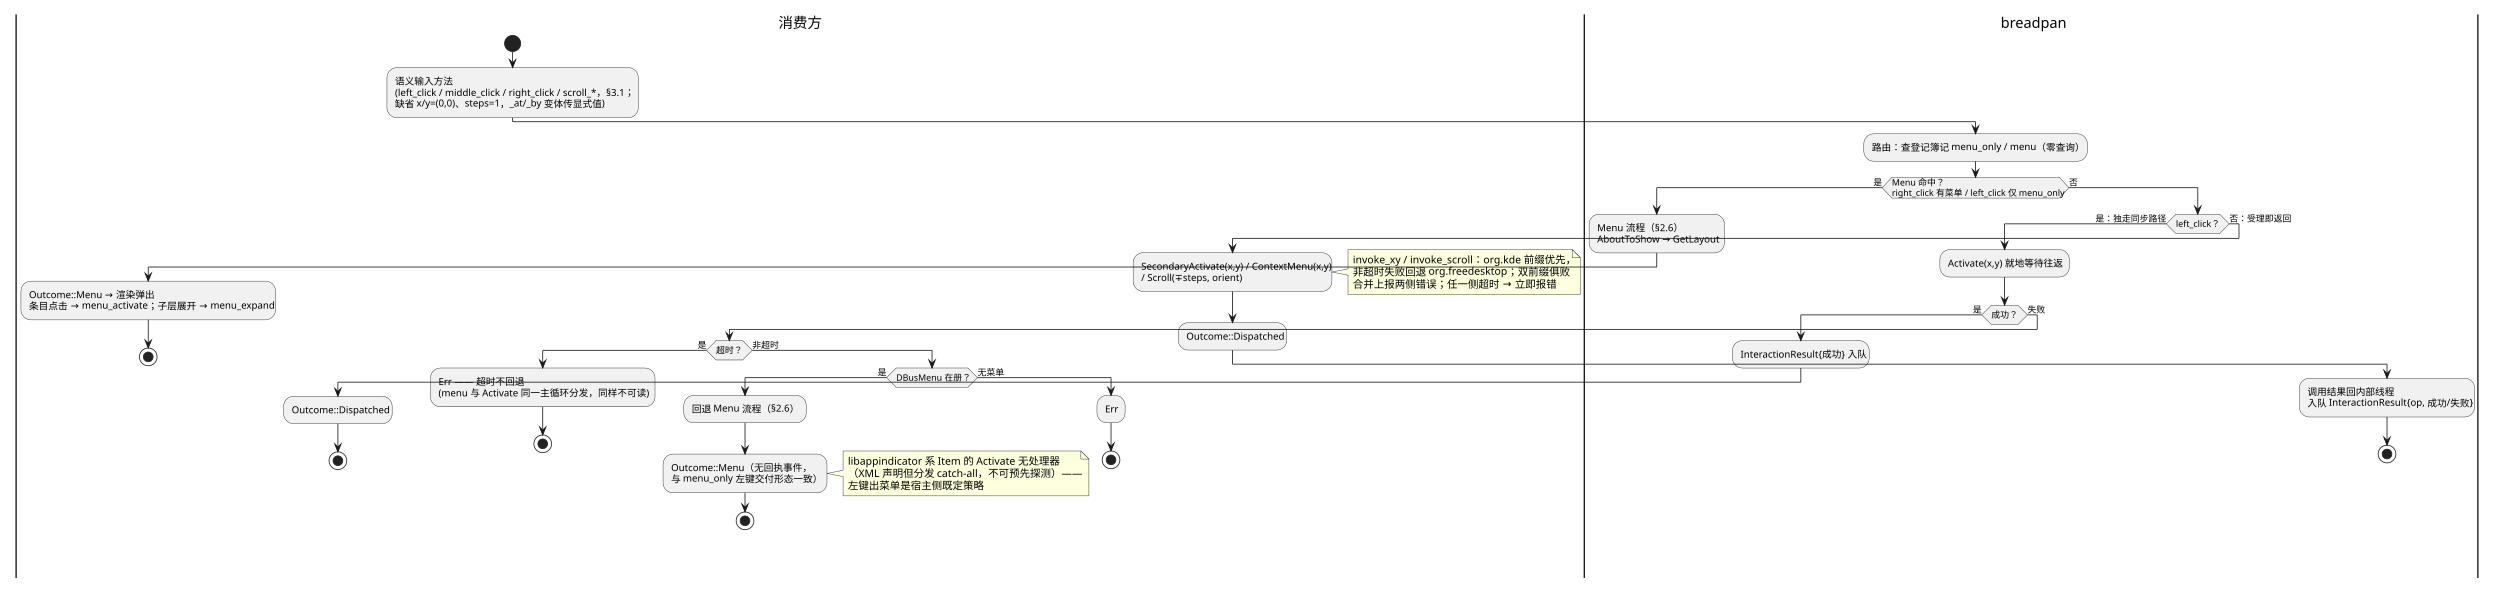
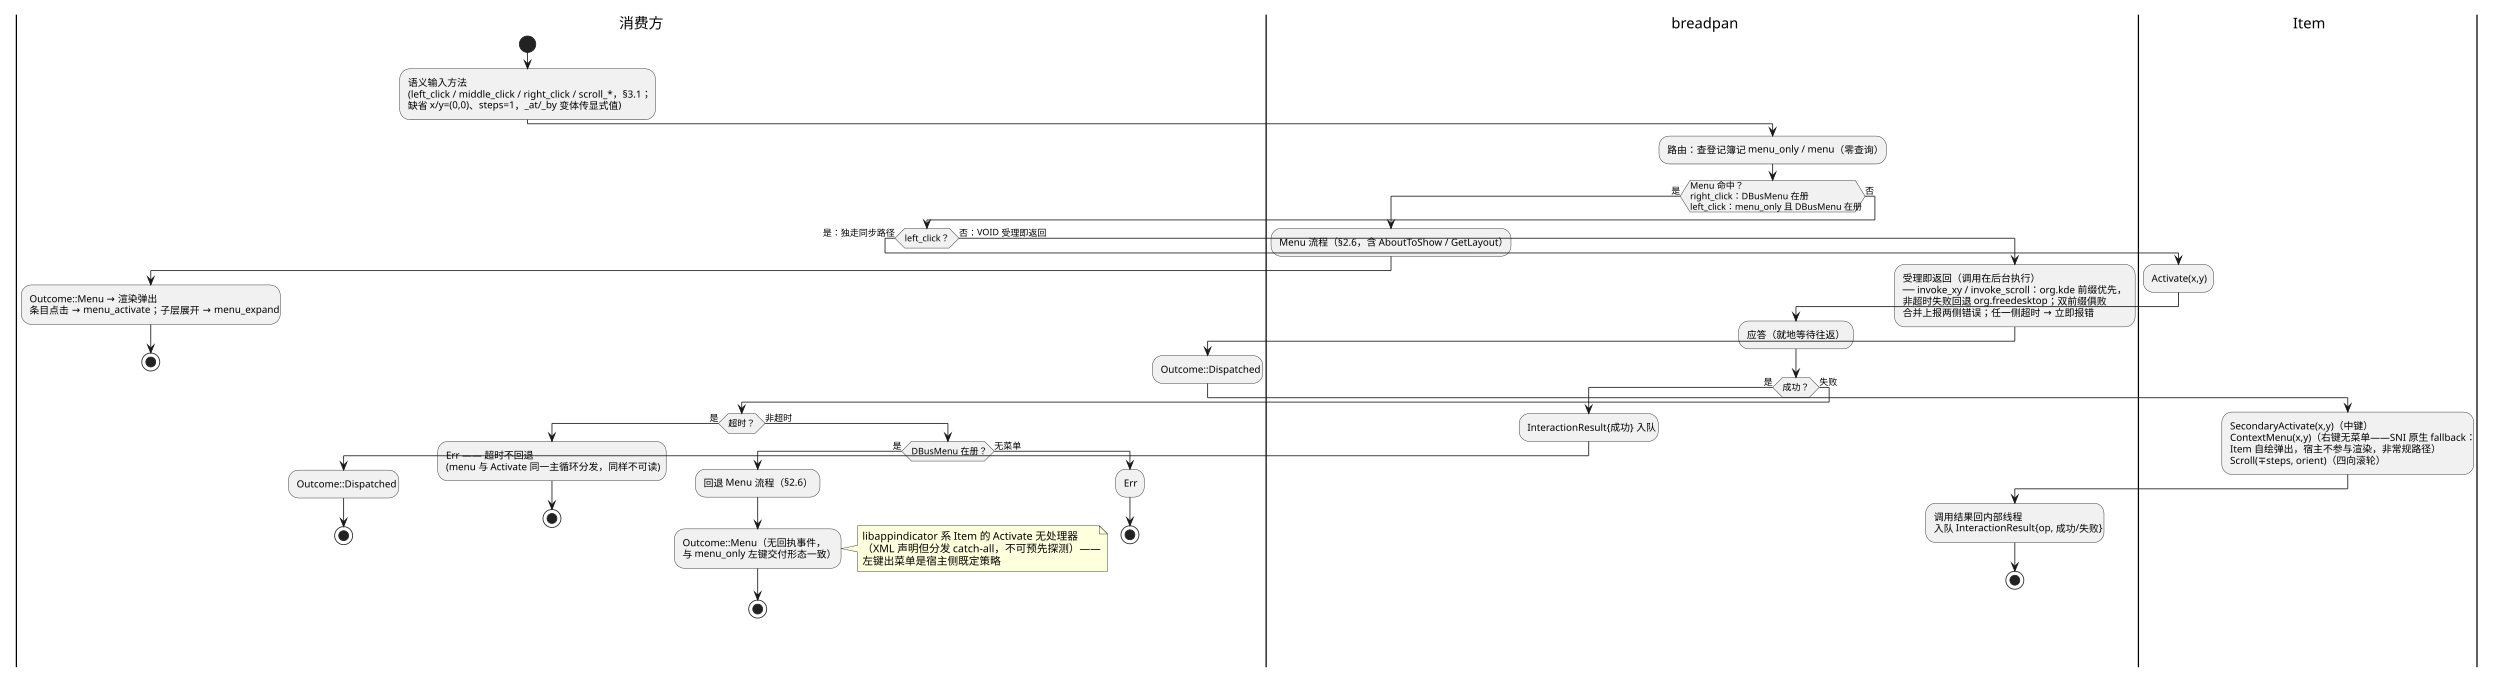
- <svg xmlns="http://www.w3.org/2000/svg" version="1.1" data-diagram-type="ACTIVITY" style="width:3105px;height:738px;background:#FFFFFF;" width="3105px" height="738px" viewBox="0 0 3105 738" zoomAndPan="magnify" preserveAspectRatio="none" contentStyleType="text/css">
+ <svg xmlns="http://www.w3.org/2000/svg" version="1.1" data-diagram-type="ACTIVITY" style="width:3053px;height:835px;background:#FFFFFF;" width="3053px" height="835px" viewBox="0 0 3053 835" zoomAndPan="magnify" preserveAspectRatio="none" contentStyleType="text/css">
  <defs />
  <g font-family="sans-serif" lengthAdjust="spacing">
-     <rect x="20" y="17.895" width="3058.784" height="21.094" fill="none" style="stroke:none;" />
-     <ellipse cx="636.685" cy="53.988" rx="10" ry="10" fill="#222" style="stroke:#222;stroke-width:1;" />
-     <rect x="480.579" y="83.988" width="312.213" height="62.188" fill="#F1F1F1" style="stroke:#181818;stroke-width:0.5;" rx="12.5" ry="12.5" />
-     <text x="490.579" y="105.121" fill="#000" font-size="12" textLength="72.001">语义输入方法</text>
-     <text x="490.579" y="119.184" fill="#000" font-size="12" textLength="292.213">(left_click / middle_click / right_click / scroll_*，§3.1；</text>
-     <text x="490.579" y="133.246" fill="#000" font-size="12" textLength="258.827">缺省 x/y=(0,0)、steps=1，_at/_by 变体传显式值)</text>
-     <rect x="26" y="349.145" width="316.251" height="48.125" fill="#F1F1F1" style="stroke:#181818;stroke-width:0.5;" rx="12.5" ry="12.5" />
-     <text x="36" y="370.277" fill="#000" font-size="12" textLength="150.657">Outcome::Menu → 渲染弹出</text>
-     <text x="36" y="384.34" fill="#000" font-size="12" textLength="296.251">条目点击 → menu_activate；子层展开 → menu_expand</text>
-     <ellipse cx="184.126" cy="443.27" rx="11" ry="11" fill="none" style="stroke:#222;stroke-width:1;" />
-     <ellipse cx="184.126" cy="443.27" rx="6" ry="6" fill="#222" style="stroke:#222;stroke-width:1;" />
-     <rect x="352.251" y="492.145" width="134.82" height="34.063" fill="#F1F1F1" style="stroke:#181818;stroke-width:0.5;" rx="12.5" ry="12.5" />
-     <text x="362.251" y="513.277" fill="#000" font-size="12" textLength="114.82">Outcome::Dispatched</text>
-     <ellipse cx="419.661" cy="572.207" rx="11" ry="11" fill="none" style="stroke:#222;stroke-width:1;" />
-     <ellipse cx="419.661" cy="572.207" rx="6" ry="6" fill="#222" style="stroke:#222;stroke-width:1;" />
-     <polygon points="889.333,423.082,922.333,423.082,934.333,435.082,922.333,447.082,889.333,447.082,877.333,435.082,889.333,423.082" fill="#F1F1F1" style="stroke:#181818;stroke-width:0.5;stroke-linejoin:miter;stroke-miterlimit:10;" />
-     <text x="889.333" y="438.842" fill="#000" font-size="11" textLength="33">超时？</text>
-     <text x="866.333" y="432.396" fill="#000" font-size="11">是</text>
-     <text x="934.333" y="432.396" fill="#000" font-size="11" textLength="33">非超时</text>
-     <rect x="534.6" y="457.082" width="278.927" height="48.125" fill="#F1F1F1" style="stroke:#181818;stroke-width:0.5;" rx="12.5" ry="12.5" />
-     <text x="544.6" y="478.215" fill="#000" font-size="12" textLength="99.645">Err —— 超时不回退</text>
-     <text x="544.6" y="492.277" fill="#000" font-size="12" textLength="258.927">(menu 与 Activate 同一主循环分发，同样不可读)</text>
-     <ellipse cx="674.063" cy="551.207" rx="11" ry="11" fill="none" style="stroke:#222;stroke-width:1;" />
-     <ellipse cx="674.063" cy="551.207" rx="6" ry="6" fill="#222" style="stroke:#222;stroke-width:1;" />
-     <polygon points="1113.045,457.082,1202.162,457.082,1214.162,469.082,1202.162,481.082,1113.045,481.082,1101.045,469.082,1113.045,457.082" fill="#F1F1F1" style="stroke:#181818;stroke-width:0.5;stroke-linejoin:miter;stroke-miterlimit:10;" />
-     <text x="1113.045" y="472.842" fill="#000" font-size="11" textLength="89.117">DBusMenu 在册？</text>
-     <text x="1090.045" y="466.396" fill="#000" font-size="11">是</text>
-     <text x="1214.162" y="466.396" fill="#000" font-size="11" textLength="33">无菜单</text>
-     <rect x="849.285" y="491.082" width="152.047" height="34.063" fill="#F1F1F1" style="stroke:#181818;stroke-width:0.5;" rx="12.5" ry="12.5" />
-     <text x="859.285" y="512.215" fill="#000" font-size="12" textLength="132.047">回退 Menu 流程（§2.6）</text>
-     <path d="M1047.09,560.145 L1047.09,583.996 L1027.09,587.996 L1047.09,591.996 L1047.09,615.848 A0,0 0 0 0 1047.09,615.848 L1352.421,615.848 A0,0 0 0 0 1352.421,615.848 L1352.421,570.145 L1342.421,560.145 L1047.09,560.145 A0,0 0 0 0 1047.09,560.145" style="stroke:#181818;stroke-width:0.5;" fill="#FEFFDD" />
-     <path d="M1342.421,560.145 L1342.421,570.145 L1352.421,570.145 L1342.421,560.145" style="stroke:#181818;stroke-width:0.5;" fill="#FEFFDD" />
-     <text x="1053.09" y="577.205" fill="#000" font-size="13" textLength="253.494">libappindicator 系 Item 的 Activate 无处理器</text>
-     <text x="1053.09" y="592.439" fill="#000" font-size="13" textLength="284.331">（XML 声明但分发 catch-all，不可预先探测）——</text>
-     <text x="1053.09" y="607.674" fill="#000" font-size="13" textLength="169">左键出菜单是宿主侧既定策略</text>
-     <rect x="823.527" y="563.934" width="203.563" height="48.125" fill="#F1F1F1" style="stroke:#181818;stroke-width:0.5;" rx="12.5" ry="12.5" />
-     <text x="833.527" y="585.066" fill="#000" font-size="12" textLength="168.704">Outcome::Menu（无回执事件，</text>
-     <text x="833.527" y="599.129" fill="#000" font-size="12" textLength="183.563">与 menu_only 左键交付形态一致）</text>
-     <ellipse cx="925.309" cy="646.848" rx="11" ry="11" fill="none" style="stroke:#222;stroke-width:1;" />
-     <ellipse cx="925.309" cy="646.848" rx="6" ry="6" fill="#222" style="stroke:#222;stroke-width:1;" />
-     <rect x="1362.421" y="491.082" width="34.953" height="34.063" fill="#F1F1F1" style="stroke:#181818;stroke-width:0.5;" rx="12.5" ry="12.5" />
-     <text x="1372.421" y="512.215" fill="#000" font-size="12" textLength="14.953">Err</text>
-     <ellipse cx="1379.898" cy="571.145" rx="11" ry="11" fill="none" style="stroke:#222;stroke-width:1;" />
-     <ellipse cx="1379.898" cy="571.145" rx="6" ry="6" fill="#222" style="stroke:#222;stroke-width:1;" />
-     <path d="M1674.226,310.02 L1674.226,333.871 L1654.226,337.871 L1674.226,341.871 L1674.226,365.723 A0,0 0 0 0 1674.226,365.723 L1962.678,365.723 A0,0 0 0 0 1962.678,365.723 L1962.678,320.02 L1952.678,310.02 L1674.226,310.02 A0,0 0 0 0 1674.226,310.02" style="stroke:#181818;stroke-width:0.5;" fill="#FEFFDD" />
-     <path d="M1952.678,310.02 L1952.678,320.02 L1962.678,320.02 L1952.678,310.02" style="stroke:#181818;stroke-width:0.5;" fill="#FEFFDD" />
-     <text x="1680.226" y="327.08" fill="#000" font-size="13" textLength="267.452">invoke_xy / invoke_scroll：org.kde 前缀优先，</text>
-     <text x="1680.226" y="342.314" fill="#000" font-size="13" textLength="263.974">非超时失败回退 org.freedesktop；双前缀俱败</text>
-     <text x="1680.226" y="357.549" fill="#000" font-size="13" textLength="253.45">合并上报两侧错误；任一侧超时 → 立即报错</text>
-     <rect x="1407.374" y="313.809" width="246.852" height="48.125" fill="#F1F1F1" style="stroke:#181818;stroke-width:0.5;" rx="12.5" ry="12.5" />
-     <text x="1417.374" y="334.941" fill="#000" font-size="12" textLength="226.852">SecondaryActivate(x,y) / ContextMenu(x,y)</text>
-     <text x="1417.374" y="349.004" fill="#000" font-size="12" textLength="123.861">/ Scroll(∓steps, orient)</text>
-     <rect x="1463.39" y="400.723" width="134.82" height="34.063" fill="#F1F1F1" style="stroke:#181818;stroke-width:0.5;" rx="12.5" ry="12.5" />
-     <text x="1473.39" y="421.855" fill="#000" font-size="12" textLength="114.82">Outcome::Dispatched</text>
-     <line x1="20" y1="17.895" x2="20" y2="717.848" style="stroke:#000;stroke-width:1.5;" />
-     <rect x="2314.85" y="166.176" width="277.62" height="34.063" fill="#F1F1F1" style="stroke:#181818;stroke-width:0.5;" rx="12.5" ry="12.5" />
-     <text x="2324.85" y="187.309" fill="#000" font-size="12" textLength="257.62">路由：查登记簿记 menu_only / menu（零查询）</text>
-     <polygon points="2349.679,220.238,2557.642,220.238,2569.642,233.129,2557.642,246.02,2349.679,246.02,2337.679,233.129,2349.679,220.238" fill="#F1F1F1" style="stroke:#181818;stroke-width:0.5;stroke-linejoin:miter;stroke-miterlimit:10;" />
-     <text x="2349.679" y="230.443" fill="#000" font-size="11" textLength="63.303">Menu 命中？</text>
-     <text x="2349.679" y="243.334" fill="#000" font-size="11" textLength="207.963">right_click 有菜单 / left_click 仅 menu_only</text>
-     <text x="2326.679" y="230.443" fill="#000" font-size="11">是</text>
-     <text x="2569.642" y="230.443" fill="#000" font-size="11">否</text>
-     <rect x="1973.678" y="266.02" width="168.02" height="48.125" fill="#F1F1F1" style="stroke:#181818;stroke-width:0.5;" rx="12.5" ry="12.5" />
-     <text x="1983.678" y="287.152" fill="#000" font-size="12" textLength="105.071">Menu 流程（§2.6）</text>
-     <text x="1983.678" y="301.215" fill="#000" font-size="12" textLength="148.02">AboutToShow → GetLayout</text>
-     <polygon points="2702.47,266.02,2756.804,266.02,2768.804,278.02,2756.804,290.02,2702.47,290.02,2690.47,278.02,2702.47,266.02" fill="#F1F1F1" style="stroke:#181818;stroke-width:0.5;stroke-linejoin:miter;stroke-miterlimit:10;" />
-     <text x="2702.47" y="281.779" fill="#000" font-size="11" textLength="54.334">left_click？</text>
-     <text x="2602.471" y="275.334" fill="#000" font-size="11" textLength="87.999">是：独走同步路径</text>
-     <text x="2768.804" y="275.334" fill="#000" font-size="11" textLength="76.999">否：受理即返回</text>
-     <rect x="2409.304" y="310.02" width="160.836" height="34.063" fill="#F1F1F1" style="stroke:#181818;stroke-width:0.5;" rx="12.5" ry="12.5" />
-     <text x="2419.304" y="331.152" fill="#000" font-size="12" textLength="140.836">Activate(x,y) 就地等待往返</text>
-     <polygon points="2473.222,379.082,2506.222,379.082,2518.222,391.082,2506.222,403.082,2473.222,403.082,2461.222,391.082,2473.222,379.082" fill="#F1F1F1" style="stroke:#181818;stroke-width:0.5;stroke-linejoin:miter;stroke-miterlimit:10;" />
-     <text x="2473.222" y="394.842" fill="#000" font-size="11" textLength="33">成功？</text>
-     <text x="2450.223" y="388.396" fill="#000" font-size="11">是</text>
-     <text x="2518.222" y="388.396" fill="#000" font-size="11" textLength="22">失败</text>
-     <rect x="2151.698" y="423.082" width="169.877" height="34.063" fill="#F1F1F1" style="stroke:#181818;stroke-width:0.5;" rx="12.5" ry="12.5" />
-     <text x="2161.698" y="444.215" fill="#000" font-size="12" textLength="149.877">InteractionResult{成功} 入队</text>
-     <rect x="2855.803" y="469.785" width="217.749" height="48.125" fill="#F1F1F1" style="stroke:#181818;stroke-width:0.5;" rx="12.5" ry="12.5" />
-     <text x="2865.803" y="490.918" fill="#000" font-size="12" textLength="108.001">调用结果回内部线程</text>
-     <text x="2865.803" y="504.98" fill="#000" font-size="12" textLength="197.749">入队 InteractionResult{op, 成功/失败}</text>
-     <ellipse cx="2964.678" cy="563.91" rx="11" ry="11" fill="none" style="stroke:#222;stroke-width:1;" />
-     <ellipse cx="2964.678" cy="563.91" rx="6" ry="6" fill="#222" style="stroke:#222;stroke-width:1;" />
-     <line x1="1967.678" y1="17.895" x2="1967.678" y2="717.848" style="stroke:#000;stroke-width:1.5;" />
-     <line x1="3077.552" y1="17.895" x2="3077.552" y2="717.848" style="stroke:#000;stroke-width:1.5;" />
-     <line x1="636.685" y1="63.988" x2="636.685" y2="83.988" style="stroke:#181818;stroke-width:1;" />
-     <polygon points="632.685,73.988,636.685,83.988,640.685,73.988,636.685,77.988" fill="#181818" style="stroke:#181818;stroke-width:1;stroke-linejoin:miter;stroke-miterlimit:10;" />
-     <line x1="184.126" y1="397.27" x2="184.126" y2="432.27" style="stroke:#181818;stroke-width:1;" />
-     <polygon points="180.126,422.27,184.126,432.27,188.126,422.27,184.126,426.27" fill="#181818" style="stroke:#181818;stroke-width:1;stroke-linejoin:miter;stroke-miterlimit:10;" />
-     <line x1="419.661" y1="526.207" x2="419.661" y2="561.207" style="stroke:#181818;stroke-width:1;" />
-     <polygon points="415.661,551.207,419.661,561.207,423.661,551.207,419.661,555.207" fill="#181818" style="stroke:#181818;stroke-width:1;stroke-linejoin:miter;stroke-miterlimit:10;" />
-     <line x1="674.063" y1="505.207" x2="674.063" y2="540.207" style="stroke:#181818;stroke-width:1;" />
-     <polygon points="670.063,530.207,674.063,540.207,678.063,530.207,674.063,534.207" fill="#181818" style="stroke:#181818;stroke-width:1;stroke-linejoin:miter;stroke-miterlimit:10;" />
-     <line x1="925.309" y1="525.145" x2="925.309" y2="563.934" style="stroke:#181818;stroke-width:1;" />
-     <polygon points="921.309,553.934,925.309,563.934,929.309,553.934,925.309,557.934" fill="#181818" style="stroke:#181818;stroke-width:1;stroke-linejoin:miter;stroke-miterlimit:10;" />
-     <line x1="925.309" y1="612.059" x2="925.309" y2="635.848" style="stroke:#181818;stroke-width:1;" />
-     <polygon points="921.309,625.848,925.309,635.848,929.309,625.848,925.309,629.848" fill="#181818" style="stroke:#181818;stroke-width:1;stroke-linejoin:miter;stroke-miterlimit:10;" />
-     <line x1="1379.898" y1="525.145" x2="1379.898" y2="560.145" style="stroke:#181818;stroke-width:1;" />
-     <polygon points="1375.898,550.145,1379.898,560.145,1383.898,550.145,1379.898,554.145" fill="#181818" style="stroke:#181818;stroke-width:1;stroke-linejoin:miter;stroke-miterlimit:10;" />
-     <line x1="1101.045" y1="469.082" x2="925.309" y2="469.082" style="stroke:#181818;stroke-width:1;" />
-     <line x1="925.309" y1="469.082" x2="925.309" y2="491.082" style="stroke:#181818;stroke-width:1;" />
-     <polygon points="921.309,481.082,925.309,491.082,929.309,481.082,925.309,485.082" fill="#181818" style="stroke:#181818;stroke-width:1;stroke-linejoin:miter;stroke-miterlimit:10;" />
-     <line x1="1214.162" y1="469.082" x2="1379.898" y2="469.082" style="stroke:#181818;stroke-width:1;" />
-     <line x1="1379.898" y1="469.082" x2="1379.898" y2="491.082" style="stroke:#181818;stroke-width:1;" />
-     <polygon points="1375.898,481.082,1379.898,491.082,1383.898,481.082,1379.898,485.082" fill="#181818" style="stroke:#181818;stroke-width:1;stroke-linejoin:miter;stroke-miterlimit:10;" />
-     <line x1="877.333" y1="435.082" x2="674.063" y2="435.082" style="stroke:#181818;stroke-width:1;" />
-     <line x1="674.063" y1="435.082" x2="674.063" y2="457.082" style="stroke:#181818;stroke-width:1;" />
-     <polygon points="670.063,447.082,674.063,457.082,678.063,447.082,674.063,451.082" fill="#181818" style="stroke:#181818;stroke-width:1;stroke-linejoin:miter;stroke-miterlimit:10;" />
-     <line x1="934.333" y1="435.082" x2="1157.603" y2="435.082" style="stroke:#181818;stroke-width:1;" />
-     <line x1="1157.603" y1="435.082" x2="1157.603" y2="457.082" style="stroke:#181818;stroke-width:1;" />
-     <polygon points="1153.603,447.082,1157.603,457.082,1161.603,447.082,1157.603,451.082" fill="#181818" style="stroke:#181818;stroke-width:1;stroke-linejoin:miter;stroke-miterlimit:10;" />
-     <line x1="1530.8" y1="361.934" x2="1530.8" y2="400.723" style="stroke:#181818;stroke-width:1;" />
-     <polygon points="1526.8,390.723,1530.8,400.723,1534.8,390.723,1530.8,394.723" fill="#181818" style="stroke:#181818;stroke-width:1;stroke-linejoin:miter;stroke-miterlimit:10;" />
-     <line x1="2461.222" y1="391.082" x2="2236.636" y2="391.082" style="stroke:#181818;stroke-width:1;" />
-     <line x1="2236.636" y1="391.082" x2="2236.636" y2="423.082" style="stroke:#181818;stroke-width:1;" />
-     <polygon points="2232.636,413.082,2236.636,423.082,2240.636,413.082,2236.636,417.082" fill="#181818" style="stroke:#181818;stroke-width:1;stroke-linejoin:miter;stroke-miterlimit:10;" />
-     <line x1="2489.722" y1="344.082" x2="2489.722" y2="379.082" style="stroke:#181818;stroke-width:1;" />
-     <polygon points="2485.722,369.082,2489.722,379.082,2493.722,369.082,2489.722,373.082" fill="#181818" style="stroke:#181818;stroke-width:1;stroke-linejoin:miter;stroke-miterlimit:10;" />
-     <line x1="2964.678" y1="517.91" x2="2964.678" y2="552.91" style="stroke:#181818;stroke-width:1;" />
-     <polygon points="2960.678,542.91,2964.678,552.91,2968.678,542.91,2964.678,546.91" fill="#181818" style="stroke:#181818;stroke-width:1;stroke-linejoin:miter;stroke-miterlimit:10;" />
-     <line x1="2690.47" y1="278.02" x2="2489.722" y2="278.02" style="stroke:#181818;stroke-width:1;" />
-     <line x1="2489.722" y1="278.02" x2="2489.722" y2="310.02" style="stroke:#181818;stroke-width:1;" />
-     <polygon points="2485.722,300.02,2489.722,310.02,2493.722,300.02,2489.722,304.02" fill="#181818" style="stroke:#181818;stroke-width:1;stroke-linejoin:miter;stroke-miterlimit:10;" />
-     <line x1="2337.679" y1="233.129" x2="2057.688" y2="233.129" style="stroke:#181818;stroke-width:1;" />
-     <line x1="2057.688" y1="233.129" x2="2057.688" y2="266.02" style="stroke:#181818;stroke-width:1;" />
-     <polygon points="2053.688,256.02,2057.688,266.02,2061.688,256.02,2057.688,260.02" fill="#181818" style="stroke:#181818;stroke-width:1;stroke-linejoin:miter;stroke-miterlimit:10;" />
-     <line x1="2569.642" y1="233.129" x2="2729.637" y2="233.129" style="stroke:#181818;stroke-width:1;" />
-     <line x1="2729.637" y1="233.129" x2="2729.637" y2="266.02" style="stroke:#181818;stroke-width:1;" />
-     <polygon points="2725.637,256.02,2729.637,266.02,2733.637,256.02,2729.637,260.02" fill="#181818" style="stroke:#181818;stroke-width:1;stroke-linejoin:miter;stroke-miterlimit:10;" />
-     <line x1="2453.66" y1="200.238" x2="2453.66" y2="220.238" style="stroke:#181818;stroke-width:1;" />
-     <polygon points="2449.66,210.238,2453.66,220.238,2457.66,210.238,2453.66,214.238" fill="#181818" style="stroke:#181818;stroke-width:1;stroke-linejoin:miter;stroke-miterlimit:10;" />
-     <line x1="636.685" y1="146.176" x2="636.685" y2="151.176" style="stroke:#181818;stroke-width:1;" />
-     <line x1="636.685" y1="151.176" x2="2453.66" y2="151.176" style="stroke:#181818;stroke-width:1;" />
-     <line x1="2453.66" y1="151.176" x2="2453.66" y2="166.176" style="stroke:#181818;stroke-width:1;" />
-     <polygon points="2449.66,156.176,2453.66,166.176,2457.66,156.176,2453.66,160.176" fill="#181818" style="stroke:#181818;stroke-width:1;stroke-linejoin:miter;stroke-miterlimit:10;" />
-     <line x1="2057.688" y1="314.145" x2="2057.688" y2="331.645" style="stroke:#181818;stroke-width:1;" />
-     <line x1="2057.688" y1="331.645" x2="184.126" y2="331.645" style="stroke:#181818;stroke-width:1;" />
-     <line x1="184.126" y1="331.645" x2="184.126" y2="349.145" style="stroke:#181818;stroke-width:1;" />
-     <polygon points="180.126,339.145,184.126,349.145,188.126,339.145,184.126,343.145" fill="#181818" style="stroke:#181818;stroke-width:1;stroke-linejoin:miter;stroke-miterlimit:10;" />
-     <line x1="2236.636" y1="457.145" x2="2236.636" y2="474.645" style="stroke:#181818;stroke-width:1;" />
-     <line x1="2236.636" y1="474.645" x2="419.661" y2="474.645" style="stroke:#181818;stroke-width:1;" />
-     <line x1="419.661" y1="474.645" x2="419.661" y2="492.145" style="stroke:#181818;stroke-width:1;" />
-     <polygon points="415.661,482.145,419.661,492.145,423.661,482.145,419.661,486.145" fill="#181818" style="stroke:#181818;stroke-width:1;stroke-linejoin:miter;stroke-miterlimit:10;" />
-     <line x1="2518.222" y1="391.082" x2="2530.222" y2="391.082" style="stroke:#181818;stroke-width:1;" />
-     <line x1="2530.222" y1="391.082" x2="2530.222" y2="409.082" style="stroke:#181818;stroke-width:1;" />
-     <line x1="2530.222" y1="409.082" x2="905.833" y2="409.082" style="stroke:#181818;stroke-width:1;" />
-     <line x1="905.833" y1="409.082" x2="905.833" y2="423.082" style="stroke:#181818;stroke-width:1;" />
-     <polygon points="901.833,413.082,905.833,423.082,909.833,413.082,905.833,417.082" fill="#181818" style="stroke:#181818;stroke-width:1;stroke-linejoin:miter;stroke-miterlimit:10;" />
-     <line x1="1530.8" y1="434.785" x2="1530.8" y2="452.285" style="stroke:#181818;stroke-width:1;" />
-     <line x1="1530.8" y1="452.285" x2="2964.678" y2="452.285" style="stroke:#181818;stroke-width:1;" />
-     <line x1="2964.678" y1="452.285" x2="2964.678" y2="469.785" style="stroke:#181818;stroke-width:1;" />
-     <polygon points="2960.678,459.785,2964.678,469.785,2968.678,459.785,2964.678,463.785" fill="#181818" style="stroke:#181818;stroke-width:1;stroke-linejoin:miter;stroke-miterlimit:10;" />
-     <line x1="2768.804" y1="278.02" x2="2780.804" y2="278.02" style="stroke:#181818;stroke-width:1;" />
-     <line x1="2780.804" y1="278.02" x2="2780.804" y2="296.02" style="stroke:#181818;stroke-width:1;" />
-     <line x1="2780.804" y1="296.02" x2="1530.8" y2="296.02" style="stroke:#181818;stroke-width:1;" />
-     <line x1="1530.8" y1="296.02" x2="1530.8" y2="313.809" style="stroke:#181818;stroke-width:1;" />
-     <polygon points="1526.8,303.809,1530.8,313.809,1534.8,303.809,1530.8,307.809" fill="#181818" style="stroke:#181818;stroke-width:1;stroke-linejoin:miter;stroke-miterlimit:10;" />
-     <text x="966.839" y="34.594" fill="#000" font-size="18" textLength="54">消费方</text>
-     <text x="2484.848" y="34.594" fill="#000" font-size="18" textLength="75.533">breadpan</text>
+     <rect x="20" y="17.895" width="3006.143" height="21.094" fill="none" style="stroke:none;" />
+     <ellipse cx="644.281" cy="53.988" rx="10" ry="10" fill="#222" style="stroke:#222;stroke-width:1;" />
+     <rect x="488.174" y="83.988" width="312.213" height="62.188" fill="#F1F1F1" style="stroke:#181818;stroke-width:0.5;" rx="12.5" ry="12.5" />
+     <text x="498.174" y="105.121" fill="#000" font-size="12" textLength="72.001">语义输入方法</text>
+     <text x="498.174" y="119.184" fill="#000" font-size="12" textLength="292.213">(left_click / middle_click / right_click / scroll_*，§3.1；</text>
+     <text x="498.174" y="133.246" fill="#000" font-size="12" textLength="258.827">缺省 x/y=(0,0)、steps=1，_at/_by 变体传显式值)</text>
+     <rect x="26" y="347.973" width="316.251" height="48.125" fill="#F1F1F1" style="stroke:#181818;stroke-width:0.5;" rx="12.5" ry="12.5" />
+     <text x="36" y="369.105" fill="#000" font-size="12" textLength="150.657">Outcome::Menu → 渲染弹出</text>
+     <text x="36" y="383.168" fill="#000" font-size="12" textLength="296.251">条目点击 → menu_activate；子层展开 → menu_expand</text>
+     <ellipse cx="184.126" cy="442.098" rx="11" ry="11" fill="none" style="stroke:#222;stroke-width:1;" />
+     <ellipse cx="184.126" cy="442.098" rx="6" ry="6" fill="#222" style="stroke:#222;stroke-width:1;" />
+     <polygon points="1104.797,278.91,1159.131,278.91,1171.131,290.91,1159.131,302.91,1104.797,302.91,1092.797,290.91,1104.797,278.91" fill="#F1F1F1" style="stroke:#181818;stroke-width:0.5;stroke-linejoin:miter;stroke-miterlimit:10;" />
+     <text x="1104.797" y="294.67" fill="#000" font-size="11" textLength="54.334">left_click？</text>
+     <text x="1004.798" y="288.225" fill="#000" font-size="11" textLength="87.999">是：独走同步路径</text>
+     <text x="1171.131" y="288.225" fill="#000" font-size="11" textLength="104.51">否：VOID 受理即返回</text>
+     <rect x="352.251" y="574.098" width="134.82" height="34.063" fill="#F1F1F1" style="stroke:#181818;stroke-width:0.5;" rx="12.5" ry="12.5" />
+     <text x="362.251" y="595.23" fill="#000" font-size="12" textLength="114.82">Outcome::Dispatched</text>
+     <ellipse cx="419.661" cy="654.16" rx="11" ry="11" fill="none" style="stroke:#222;stroke-width:1;" />
+     <ellipse cx="419.661" cy="654.16" rx="6" ry="6" fill="#222" style="stroke:#222;stroke-width:1;" />
+     <polygon points="889.333,505.035,922.333,505.035,934.333,517.035,922.333,529.035,889.333,529.035,877.333,517.035,889.333,505.035" fill="#F1F1F1" style="stroke:#181818;stroke-width:0.5;stroke-linejoin:miter;stroke-miterlimit:10;" />
+     <text x="889.333" y="520.795" fill="#000" font-size="11" textLength="33">超时？</text>
+     <text x="866.333" y="514.35" fill="#000" font-size="11">是</text>
+     <text x="934.333" y="514.35" fill="#000" font-size="11" textLength="33">非超时</text>
+     <rect x="534.6" y="539.035" width="278.927" height="48.125" fill="#F1F1F1" style="stroke:#181818;stroke-width:0.5;" rx="12.5" ry="12.5" />
+     <text x="544.6" y="560.168" fill="#000" font-size="12" textLength="99.645">Err —— 超时不回退</text>
+     <text x="544.6" y="574.23" fill="#000" font-size="12" textLength="258.927">(menu 与 Activate 同一主循环分发，同样不可读)</text>
+     <ellipse cx="674.063" cy="633.16" rx="11" ry="11" fill="none" style="stroke:#222;stroke-width:1;" />
+     <ellipse cx="674.063" cy="633.16" rx="6" ry="6" fill="#222" style="stroke:#222;stroke-width:1;" />
+     <polygon points="1113.045,539.035,1202.162,539.035,1214.162,551.035,1202.162,563.035,1113.045,563.035,1101.045,551.035,1113.045,539.035" fill="#F1F1F1" style="stroke:#181818;stroke-width:0.5;stroke-linejoin:miter;stroke-miterlimit:10;" />
+     <text x="1113.045" y="554.795" fill="#000" font-size="11" textLength="89.117">DBusMenu 在册？</text>
+     <text x="1090.045" y="548.35" fill="#000" font-size="11">是</text>
+     <text x="1214.162" y="548.35" fill="#000" font-size="11" textLength="33">无菜单</text>
+     <rect x="849.285" y="573.035" width="152.047" height="34.063" fill="#F1F1F1" style="stroke:#181818;stroke-width:0.5;" rx="12.5" ry="12.5" />
+     <text x="859.285" y="594.168" fill="#000" font-size="12" textLength="132.047">回退 Menu 流程（§2.6）</text>
+     <path d="M1047.09,642.098 L1047.09,665.949 L1027.09,669.949 L1047.09,673.949 L1047.09,697.801 A0,0 0 0 0 1047.09,697.801 L1352.421,697.801 A0,0 0 0 0 1352.421,697.801 L1352.421,652.098 L1342.421,642.098 L1047.09,642.098 A0,0 0 0 0 1047.09,642.098" style="stroke:#181818;stroke-width:0.5;" fill="#FEFFDD" />
+     <path d="M1342.421,642.098 L1342.421,652.098 L1352.421,652.098 L1342.421,642.098" style="stroke:#181818;stroke-width:0.5;" fill="#FEFFDD" />
+     <text x="1053.09" y="659.158" fill="#000" font-size="13" textLength="253.494">libappindicator 系 Item 的 Activate 无处理器</text>
+     <text x="1053.09" y="674.393" fill="#000" font-size="13" textLength="284.331">（XML 声明但分发 catch-all，不可预先探测）——</text>
+     <text x="1053.09" y="689.627" fill="#000" font-size="13" textLength="169">左键出菜单是宿主侧既定策略</text>
+     <rect x="823.527" y="645.887" width="203.563" height="48.125" fill="#F1F1F1" style="stroke:#181818;stroke-width:0.5;" rx="12.5" ry="12.5" />
+     <text x="833.527" y="667.02" fill="#000" font-size="12" textLength="168.704">Outcome::Menu（无回执事件，</text>
+     <text x="833.527" y="681.082" fill="#000" font-size="12" textLength="183.563">与 menu_only 左键交付形态一致）</text>
+     <ellipse cx="925.309" cy="743.801" rx="11" ry="11" fill="none" style="stroke:#222;stroke-width:1;" />
+     <ellipse cx="925.309" cy="743.801" rx="6" ry="6" fill="#222" style="stroke:#222;stroke-width:1;" />
+     <rect x="1362.421" y="573.035" width="34.953" height="34.063" fill="#F1F1F1" style="stroke:#181818;stroke-width:0.5;" rx="12.5" ry="12.5" />
+     <text x="1372.421" y="594.168" fill="#000" font-size="12" textLength="14.953">Err</text>
+     <ellipse cx="1379.898" cy="653.098" rx="11" ry="11" fill="none" style="stroke:#222;stroke-width:1;" />
+     <ellipse cx="1379.898" cy="653.098" rx="6" ry="6" fill="#222" style="stroke:#222;stroke-width:1;" />
+     <rect x="1407.374" y="434.16" width="134.82" height="34.063" fill="#F1F1F1" style="stroke:#181818;stroke-width:0.5;" rx="12.5" ry="12.5" />
+     <text x="1417.374" y="455.293" fill="#000" font-size="12" textLength="114.82">Outcome::Dispatched</text>
+     <line x1="20" y1="17.895" x2="20" y2="814.801" style="stroke:#000;stroke-width:1.5;" />
+     <rect x="2025.961" y="166.176" width="277.62" height="34.063" fill="#F1F1F1" style="stroke:#181818;stroke-width:0.5;" rx="12.5" ry="12.5" />
+     <text x="2035.961" y="187.309" fill="#000" font-size="12" textLength="257.62">路由：查登记簿记 menu_only / menu（零查询）</text>
+     <polygon points="2063.913,220.238,2265.629,220.238,2277.629,239.574,2265.629,258.91,2063.913,258.91,2051.913,239.574,2063.913,220.238" fill="#F1F1F1" style="stroke:#181818;stroke-width:0.5;stroke-linejoin:miter;stroke-miterlimit:10;" />
+     <text x="2063.913" y="230.443" fill="#000" font-size="11" textLength="63.303">Menu 命中？</text>
+     <text x="2063.913" y="243.334" fill="#000" font-size="11" textLength="138.757">right_click：DBusMenu 在册</text>
+     <text x="2063.913" y="256.225" fill="#000" font-size="11" textLength="201.716">left_click：menu_only 且 DBusMenu 在册</text>
+     <text x="2040.913" y="236.889" fill="#000" font-size="11">是</text>
+     <text x="2277.629" y="236.889" fill="#000" font-size="11">否</text>
+     <rect x="1552.195" y="278.91" width="293.018" height="34.063" fill="#F1F1F1" style="stroke:#181818;stroke-width:0.5;" rx="12.5" ry="12.5" />
+     <text x="1562.195" y="300.043" fill="#000" font-size="12" textLength="273.018">Menu 流程（§2.6，含 AboutToShow / GetLayout）</text>
+     <rect x="2123.237" y="391.973" width="140.001" height="34.063" fill="#F1F1F1" style="stroke:#181818;stroke-width:0.5;" rx="12.5" ry="12.5" />
+     <text x="2133.237" y="413.105" fill="#000" font-size="12" textLength="120.001">应答（就地等待往返）</text>
+     <polygon points="2176.737,461.035,2209.737,461.035,2221.737,473.035,2209.737,485.035,2176.737,485.035,2164.737,473.035,2176.737,461.035" fill="#F1F1F1" style="stroke:#181818;stroke-width:0.5;stroke-linejoin:miter;stroke-miterlimit:10;" />
+     <text x="2176.737" y="476.795" fill="#000" font-size="11" textLength="33">成功？</text>
+     <text x="2153.738" y="470.35" fill="#000" font-size="11">是</text>
+     <text x="2221.737" y="470.35" fill="#000" font-size="11" textLength="22">失败</text>
+     <rect x="1855.213" y="505.035" width="169.877" height="34.063" fill="#F1F1F1" style="stroke:#181818;stroke-width:0.5;" rx="12.5" ry="12.5" />
+     <text x="1865.213" y="526.168" fill="#000" font-size="12" textLength="149.877">InteractionResult{成功} 入队</text>
+     <rect x="2313.581" y="322.91" width="293.856" height="76.25" fill="#F1F1F1" style="stroke:#181818;stroke-width:0.5;" rx="12.5" ry="12.5" />
+     <text x="2323.581" y="344.043" fill="#000" font-size="12" textLength="168.001">受理即返回（调用在后台执行）</text>
+     <text x="2323.581" y="358.105" fill="#000" font-size="12" textLength="273.856">── invoke_xy / invoke_scroll：org.kde 前缀优先，</text>
+     <text x="2323.581" y="372.168" fill="#000" font-size="12" textLength="243.669">非超时失败回退 org.freedesktop；双前缀俱败</text>
+     <text x="2323.581" y="386.23" fill="#000" font-size="12" textLength="233.955">合并上报两侧错误；任一侧超时 → 立即报错</text>
+     <rect x="2351.635" y="614.473" width="217.749" height="48.125" fill="#F1F1F1" style="stroke:#181818;stroke-width:0.5;" rx="12.5" ry="12.5" />
+     <text x="2361.635" y="635.605" fill="#000" font-size="12" textLength="108.001">调用结果回内部线程</text>
+     <text x="2361.635" y="649.668" fill="#000" font-size="12" textLength="197.749">入队 InteractionResult{op, 成功/失败}</text>
+     <ellipse cx="2460.509" cy="708.598" rx="11" ry="11" fill="none" style="stroke:#222;stroke-width:1;" />
+     <ellipse cx="2460.509" cy="708.598" rx="6" ry="6" fill="#222" style="stroke:#222;stroke-width:1;" />
+     <line x1="1546.195" y1="17.895" x2="1546.195" y2="814.801" style="stroke:#000;stroke-width:1.5;" />
+     <rect x="2617.437" y="322.91" width="85.859" height="34.063" fill="#F1F1F1" style="stroke:#181818;stroke-width:0.5;" rx="12.5" ry="12.5" />
+     <text x="2627.437" y="344.043" fill="#000" font-size="12" textLength="65.859">Activate(x,y)</text>
+     <rect x="2713.296" y="503.223" width="307.614" height="76.25" fill="#F1F1F1" style="stroke:#181818;stroke-width:0.5;" rx="12.5" ry="12.5" />
+     <text x="2723.296" y="524.355" fill="#000" font-size="12" textLength="170.139">SecondaryActivate(x,y)（中键）</text>
+     <text x="2723.296" y="538.418" fill="#000" font-size="12" textLength="287.614">ContextMenu(x,y)（右键无菜单——SNI 原生 fallback：</text>
+     <text x="2723.296" y="552.48" fill="#000" font-size="12" textLength="255.054">Item 自绘弹出，宿主不参与渲染，非常规路径）</text>
+     <text x="2723.296" y="566.543" fill="#000" font-size="12" textLength="187.934">Scroll(∓steps, orient)（四向滚轮）</text>
+     <line x1="2611.437" y1="17.895" x2="2611.437" y2="814.801" style="stroke:#000;stroke-width:1.5;" />
+     <line x1="3024.911" y1="17.895" x2="3024.911" y2="814.801" style="stroke:#000;stroke-width:1.5;" />
+     <line x1="644.281" y1="63.988" x2="644.281" y2="83.988" style="stroke:#181818;stroke-width:1;" />
+     <polygon points="640.281,73.988,644.281,83.988,648.281,73.988,644.281,77.988" fill="#181818" style="stroke:#181818;stroke-width:1;stroke-linejoin:miter;stroke-miterlimit:10;" />
+     <line x1="184.126" y1="396.098" x2="184.126" y2="431.098" style="stroke:#181818;stroke-width:1;" />
+     <polygon points="180.126,421.098,184.126,431.098,188.126,421.098,184.126,425.098" fill="#181818" style="stroke:#181818;stroke-width:1;stroke-linejoin:miter;stroke-miterlimit:10;" />
+     <line x1="419.661" y1="608.16" x2="419.661" y2="643.16" style="stroke:#181818;stroke-width:1;" />
+     <polygon points="415.661,633.16,419.661,643.16,423.661,633.16,419.661,637.16" fill="#181818" style="stroke:#181818;stroke-width:1;stroke-linejoin:miter;stroke-miterlimit:10;" />
+     <line x1="674.063" y1="587.16" x2="674.063" y2="622.16" style="stroke:#181818;stroke-width:1;" />
+     <polygon points="670.063,612.16,674.063,622.16,678.063,612.16,674.063,616.16" fill="#181818" style="stroke:#181818;stroke-width:1;stroke-linejoin:miter;stroke-miterlimit:10;" />
+     <line x1="925.309" y1="607.098" x2="925.309" y2="645.887" style="stroke:#181818;stroke-width:1;" />
+     <polygon points="921.309,635.887,925.309,645.887,929.309,635.887,925.309,639.887" fill="#181818" style="stroke:#181818;stroke-width:1;stroke-linejoin:miter;stroke-miterlimit:10;" />
+     <line x1="925.309" y1="694.012" x2="925.309" y2="732.801" style="stroke:#181818;stroke-width:1;" />
+     <polygon points="921.309,722.801,925.309,732.801,929.309,722.801,925.309,726.801" fill="#181818" style="stroke:#181818;stroke-width:1;stroke-linejoin:miter;stroke-miterlimit:10;" />
+     <line x1="1379.898" y1="607.098" x2="1379.898" y2="642.098" style="stroke:#181818;stroke-width:1;" />
+     <polygon points="1375.898,632.098,1379.898,642.098,1383.898,632.098,1379.898,636.098" fill="#181818" style="stroke:#181818;stroke-width:1;stroke-linejoin:miter;stroke-miterlimit:10;" />
+     <line x1="1101.045" y1="551.035" x2="925.309" y2="551.035" style="stroke:#181818;stroke-width:1;" />
+     <line x1="925.309" y1="551.035" x2="925.309" y2="573.035" style="stroke:#181818;stroke-width:1;" />
+     <polygon points="921.309,563.035,925.309,573.035,929.309,563.035,925.309,567.035" fill="#181818" style="stroke:#181818;stroke-width:1;stroke-linejoin:miter;stroke-miterlimit:10;" />
+     <line x1="1214.162" y1="551.035" x2="1379.898" y2="551.035" style="stroke:#181818;stroke-width:1;" />
+     <line x1="1379.898" y1="551.035" x2="1379.898" y2="573.035" style="stroke:#181818;stroke-width:1;" />
+     <polygon points="1375.898,563.035,1379.898,573.035,1383.898,563.035,1379.898,567.035" fill="#181818" style="stroke:#181818;stroke-width:1;stroke-linejoin:miter;stroke-miterlimit:10;" />
+     <line x1="877.333" y1="517.035" x2="674.063" y2="517.035" style="stroke:#181818;stroke-width:1;" />
+     <line x1="674.063" y1="517.035" x2="674.063" y2="539.035" style="stroke:#181818;stroke-width:1;" />
+     <polygon points="670.063,529.035,674.063,539.035,678.063,529.035,674.063,533.035" fill="#181818" style="stroke:#181818;stroke-width:1;stroke-linejoin:miter;stroke-miterlimit:10;" />
+     <line x1="934.333" y1="517.035" x2="1157.603" y2="517.035" style="stroke:#181818;stroke-width:1;" />
+     <line x1="1157.603" y1="517.035" x2="1157.603" y2="539.035" style="stroke:#181818;stroke-width:1;" />
+     <polygon points="1153.603,529.035,1157.603,539.035,1161.603,529.035,1157.603,533.035" fill="#181818" style="stroke:#181818;stroke-width:1;stroke-linejoin:miter;stroke-miterlimit:10;" />
+     <line x1="2164.737" y1="473.035" x2="1940.151" y2="473.035" style="stroke:#181818;stroke-width:1;" />
+     <line x1="1940.151" y1="473.035" x2="1940.151" y2="505.035" style="stroke:#181818;stroke-width:1;" />
+     <polygon points="1936.151,495.035,1940.151,505.035,1944.151,495.035,1940.151,499.035" fill="#181818" style="stroke:#181818;stroke-width:1;stroke-linejoin:miter;stroke-miterlimit:10;" />
+     <line x1="2193.237" y1="426.035" x2="2193.237" y2="461.035" style="stroke:#181818;stroke-width:1;" />
+     <polygon points="2189.237,451.035,2193.237,461.035,2197.237,451.035,2193.237,455.035" fill="#181818" style="stroke:#181818;stroke-width:1;stroke-linejoin:miter;stroke-miterlimit:10;" />
+     <line x1="2460.509" y1="662.598" x2="2460.509" y2="697.598" style="stroke:#181818;stroke-width:1;" />
+     <polygon points="2456.509,687.598,2460.509,697.598,2464.509,687.598,2460.509,691.598" fill="#181818" style="stroke:#181818;stroke-width:1;stroke-linejoin:miter;stroke-miterlimit:10;" />
+     <line x1="2051.913" y1="239.574" x2="1698.704" y2="239.574" style="stroke:#181818;stroke-width:1;" />
+     <line x1="1698.704" y1="239.574" x2="1698.704" y2="278.91" style="stroke:#181818;stroke-width:1;" />
+     <polygon points="1694.704,268.91,1698.704,278.91,1702.704,268.91,1698.704,272.91" fill="#181818" style="stroke:#181818;stroke-width:1;stroke-linejoin:miter;stroke-miterlimit:10;" />
+     <line x1="2164.771" y1="200.238" x2="2164.771" y2="220.238" style="stroke:#181818;stroke-width:1;" />
+     <polygon points="2160.771,210.238,2164.771,220.238,2168.771,210.238,2164.771,214.238" fill="#181818" style="stroke:#181818;stroke-width:1;stroke-linejoin:miter;stroke-miterlimit:10;" />
+     <line x1="644.281" y1="146.176" x2="644.281" y2="151.176" style="stroke:#181818;stroke-width:1;" />
+     <line x1="644.281" y1="151.176" x2="2164.771" y2="151.176" style="stroke:#181818;stroke-width:1;" />
+     <line x1="2164.771" y1="151.176" x2="2164.771" y2="166.176" style="stroke:#181818;stroke-width:1;" />
+     <polygon points="2160.771,156.176,2164.771,166.176,2168.771,156.176,2164.771,160.176" fill="#181818" style="stroke:#181818;stroke-width:1;stroke-linejoin:miter;stroke-miterlimit:10;" />
+     <line x1="1698.704" y1="312.973" x2="1698.704" y2="330.473" style="stroke:#181818;stroke-width:1;" />
+     <line x1="1698.704" y1="330.473" x2="184.126" y2="330.473" style="stroke:#181818;stroke-width:1;" />
+     <line x1="184.126" y1="330.473" x2="184.126" y2="347.973" style="stroke:#181818;stroke-width:1;" />
+     <polygon points="180.126,337.973,184.126,347.973,188.126,337.973,184.126,341.973" fill="#181818" style="stroke:#181818;stroke-width:1;stroke-linejoin:miter;stroke-miterlimit:10;" />
+     <line x1="2660.367" y1="356.973" x2="2660.367" y2="374.473" style="stroke:#181818;stroke-width:1;" />
+     <line x1="2660.367" y1="374.473" x2="2193.237" y2="374.473" style="stroke:#181818;stroke-width:1;" />
+     <line x1="2193.237" y1="374.473" x2="2193.237" y2="391.973" style="stroke:#181818;stroke-width:1;" />
+     <polygon points="2189.237,381.973,2193.237,391.973,2197.237,381.973,2193.237,385.973" fill="#181818" style="stroke:#181818;stroke-width:1;stroke-linejoin:miter;stroke-miterlimit:10;" />
+     <line x1="1940.151" y1="539.098" x2="1940.151" y2="556.598" style="stroke:#181818;stroke-width:1;" />
+     <line x1="1940.151" y1="556.598" x2="419.661" y2="556.598" style="stroke:#181818;stroke-width:1;" />
+     <line x1="419.661" y1="556.598" x2="419.661" y2="574.098" style="stroke:#181818;stroke-width:1;" />
+     <polygon points="415.661,564.098,419.661,574.098,423.661,564.098,419.661,568.098" fill="#181818" style="stroke:#181818;stroke-width:1;stroke-linejoin:miter;stroke-miterlimit:10;" />
+     <line x1="2221.737" y1="473.035" x2="2233.737" y2="473.035" style="stroke:#181818;stroke-width:1;" />
+     <line x1="2233.737" y1="473.035" x2="2233.737" y2="491.035" style="stroke:#181818;stroke-width:1;" />
+     <line x1="2233.737" y1="491.035" x2="905.833" y2="491.035" style="stroke:#181818;stroke-width:1;" />
+     <line x1="905.833" y1="491.035" x2="905.833" y2="505.035" style="stroke:#181818;stroke-width:1;" />
+     <polygon points="901.833,495.035,905.833,505.035,909.833,495.035,905.833,499.035" fill="#181818" style="stroke:#181818;stroke-width:1;stroke-linejoin:miter;stroke-miterlimit:10;" />
+     <line x1="2460.509" y1="399.16" x2="2460.509" y2="416.66" style="stroke:#181818;stroke-width:1;" />
+     <line x1="2460.509" y1="416.66" x2="1474.784" y2="416.66" style="stroke:#181818;stroke-width:1;" />
+     <line x1="1474.784" y1="416.66" x2="1474.784" y2="434.16" style="stroke:#181818;stroke-width:1;" />
+     <polygon points="1470.784,424.16,1474.784,434.16,1478.784,424.16,1474.784,428.16" fill="#181818" style="stroke:#181818;stroke-width:1;stroke-linejoin:miter;stroke-miterlimit:10;" />
+     <line x1="1474.784" y1="468.223" x2="1474.784" y2="485.723" style="stroke:#181818;stroke-width:1;" />
+     <line x1="1474.784" y1="485.723" x2="2867.104" y2="485.723" style="stroke:#181818;stroke-width:1;" />
+     <line x1="2867.104" y1="485.723" x2="2867.104" y2="503.223" style="stroke:#181818;stroke-width:1;" />
+     <polygon points="2863.104,493.223,2867.104,503.223,2871.104,493.223,2867.104,497.223" fill="#181818" style="stroke:#181818;stroke-width:1;stroke-linejoin:miter;stroke-miterlimit:10;" />
+     <line x1="2867.104" y1="579.473" x2="2867.104" y2="596.973" style="stroke:#181818;stroke-width:1;" />
+     <line x1="2867.104" y1="596.973" x2="2460.509" y2="596.973" style="stroke:#181818;stroke-width:1;" />
+     <line x1="2460.509" y1="596.973" x2="2460.509" y2="614.473" style="stroke:#181818;stroke-width:1;" />
+     <polygon points="2456.509,604.473,2460.509,614.473,2464.509,604.473,2460.509,608.473" fill="#181818" style="stroke:#181818;stroke-width:1;stroke-linejoin:miter;stroke-miterlimit:10;" />
+     <line x1="1092.797" y1="290.91" x2="1080.797" y2="290.91" style="stroke:#181818;stroke-width:1;" />
+     <line x1="1080.797" y1="290.91" x2="1080.797" y2="308.91" style="stroke:#181818;stroke-width:1;" />
+     <line x1="1080.797" y1="308.91" x2="2660.367" y2="308.91" style="stroke:#181818;stroke-width:1;" />
+     <line x1="2660.367" y1="308.91" x2="2660.367" y2="322.91" style="stroke:#181818;stroke-width:1;" />
+     <polygon points="2656.367,312.91,2660.367,322.91,2664.367,312.91,2660.367,316.91" fill="#181818" style="stroke:#181818;stroke-width:1;stroke-linejoin:miter;stroke-miterlimit:10;" />
+     <line x1="1171.131" y1="290.91" x2="2460.509" y2="290.91" style="stroke:#181818;stroke-width:1;" />
+     <line x1="2460.509" y1="290.91" x2="2460.509" y2="322.91" style="stroke:#181818;stroke-width:1;" />
+     <polygon points="2456.509,312.91,2460.509,322.91,2464.509,312.91,2460.509,316.91" fill="#181818" style="stroke:#181818;stroke-width:1;stroke-linejoin:miter;stroke-miterlimit:10;" />
+     <line x1="2277.629" y1="239.574" x2="2289.629" y2="239.574" style="stroke:#181818;stroke-width:1;" />
+     <line x1="2289.629" y1="239.574" x2="2289.629" y2="268.578" style="stroke:#181818;stroke-width:1;" />
+     <line x1="2289.629" y1="268.578" x2="1131.964" y2="268.578" style="stroke:#181818;stroke-width:1;" />
+     <line x1="1131.964" y1="268.578" x2="1131.964" y2="278.91" style="stroke:#181818;stroke-width:1;" />
+     <polygon points="1127.964,268.91,1131.964,278.91,1135.964,268.91,1131.964,272.91" fill="#181818" style="stroke:#181818;stroke-width:1;stroke-linejoin:miter;stroke-miterlimit:10;" />
+     <text x="756.097" y="34.594" fill="#000" font-size="18" textLength="54">消费方</text>
+     <text x="2041.049" y="34.594" fill="#000" font-size="18" textLength="75.533">breadpan</text>
+     <text x="2800.117" y="34.594" fill="#000" font-size="18" textLength="36.114">Item</text>
  </g>
</svg>
